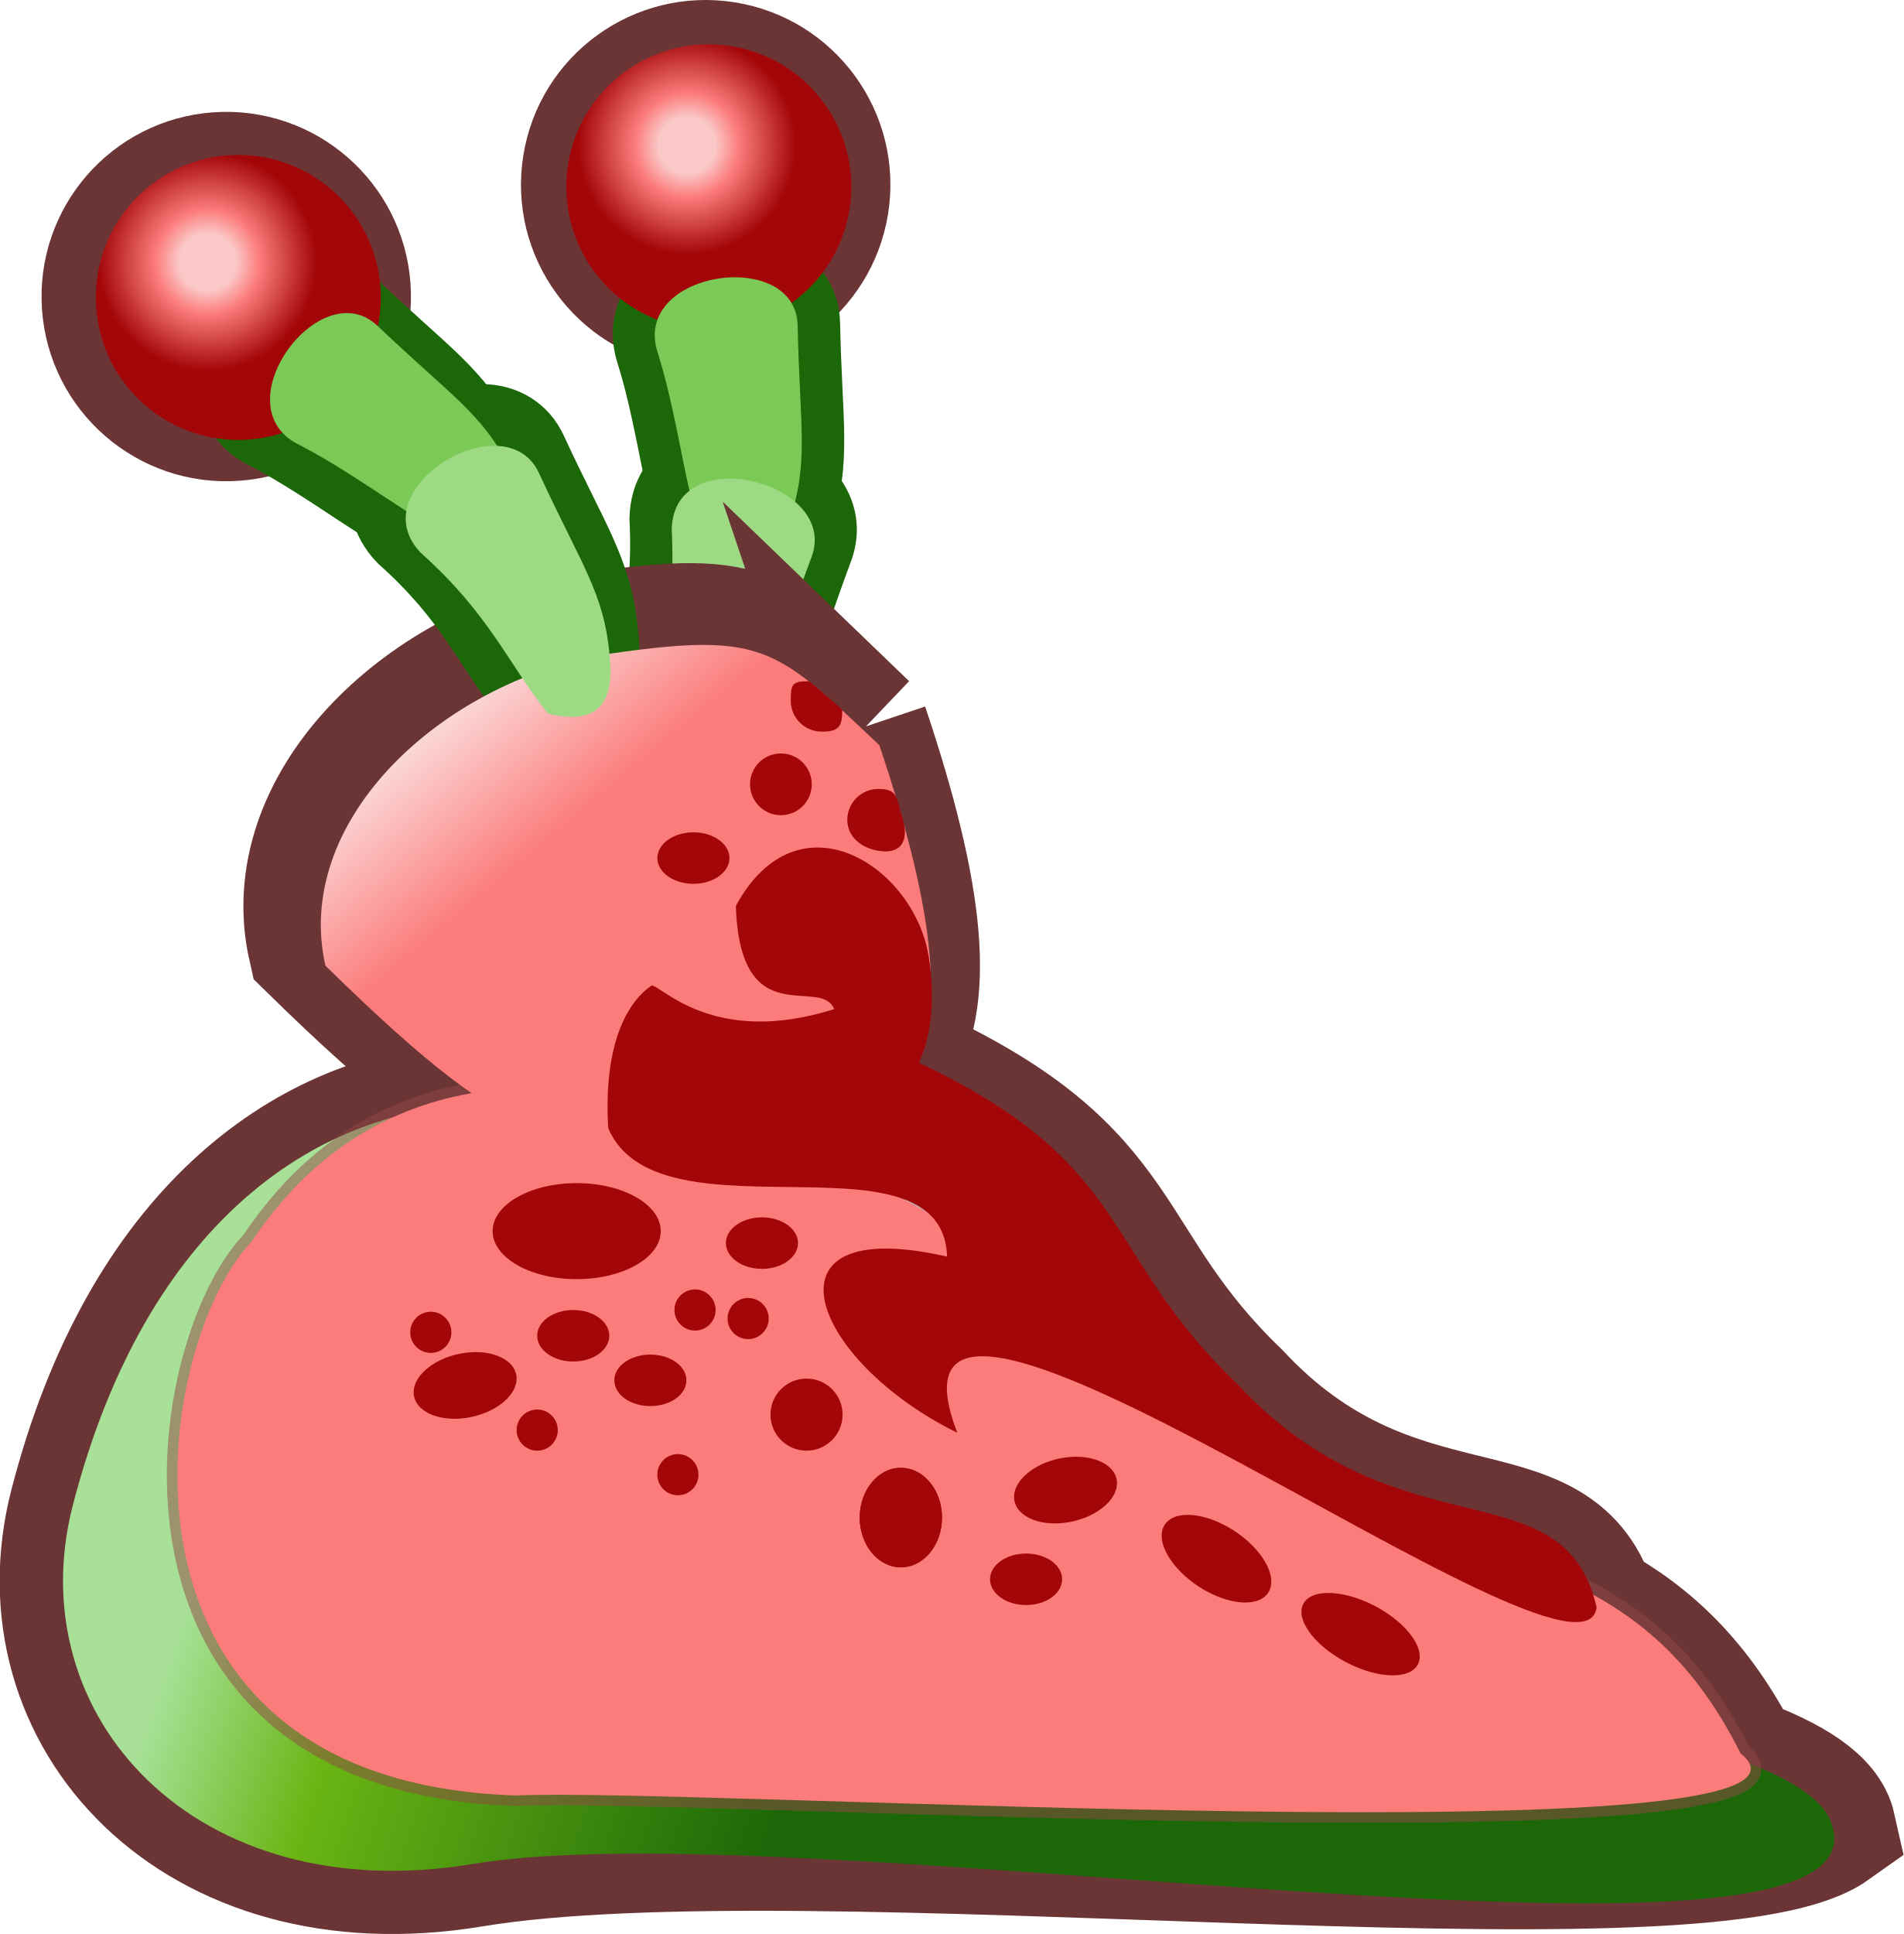
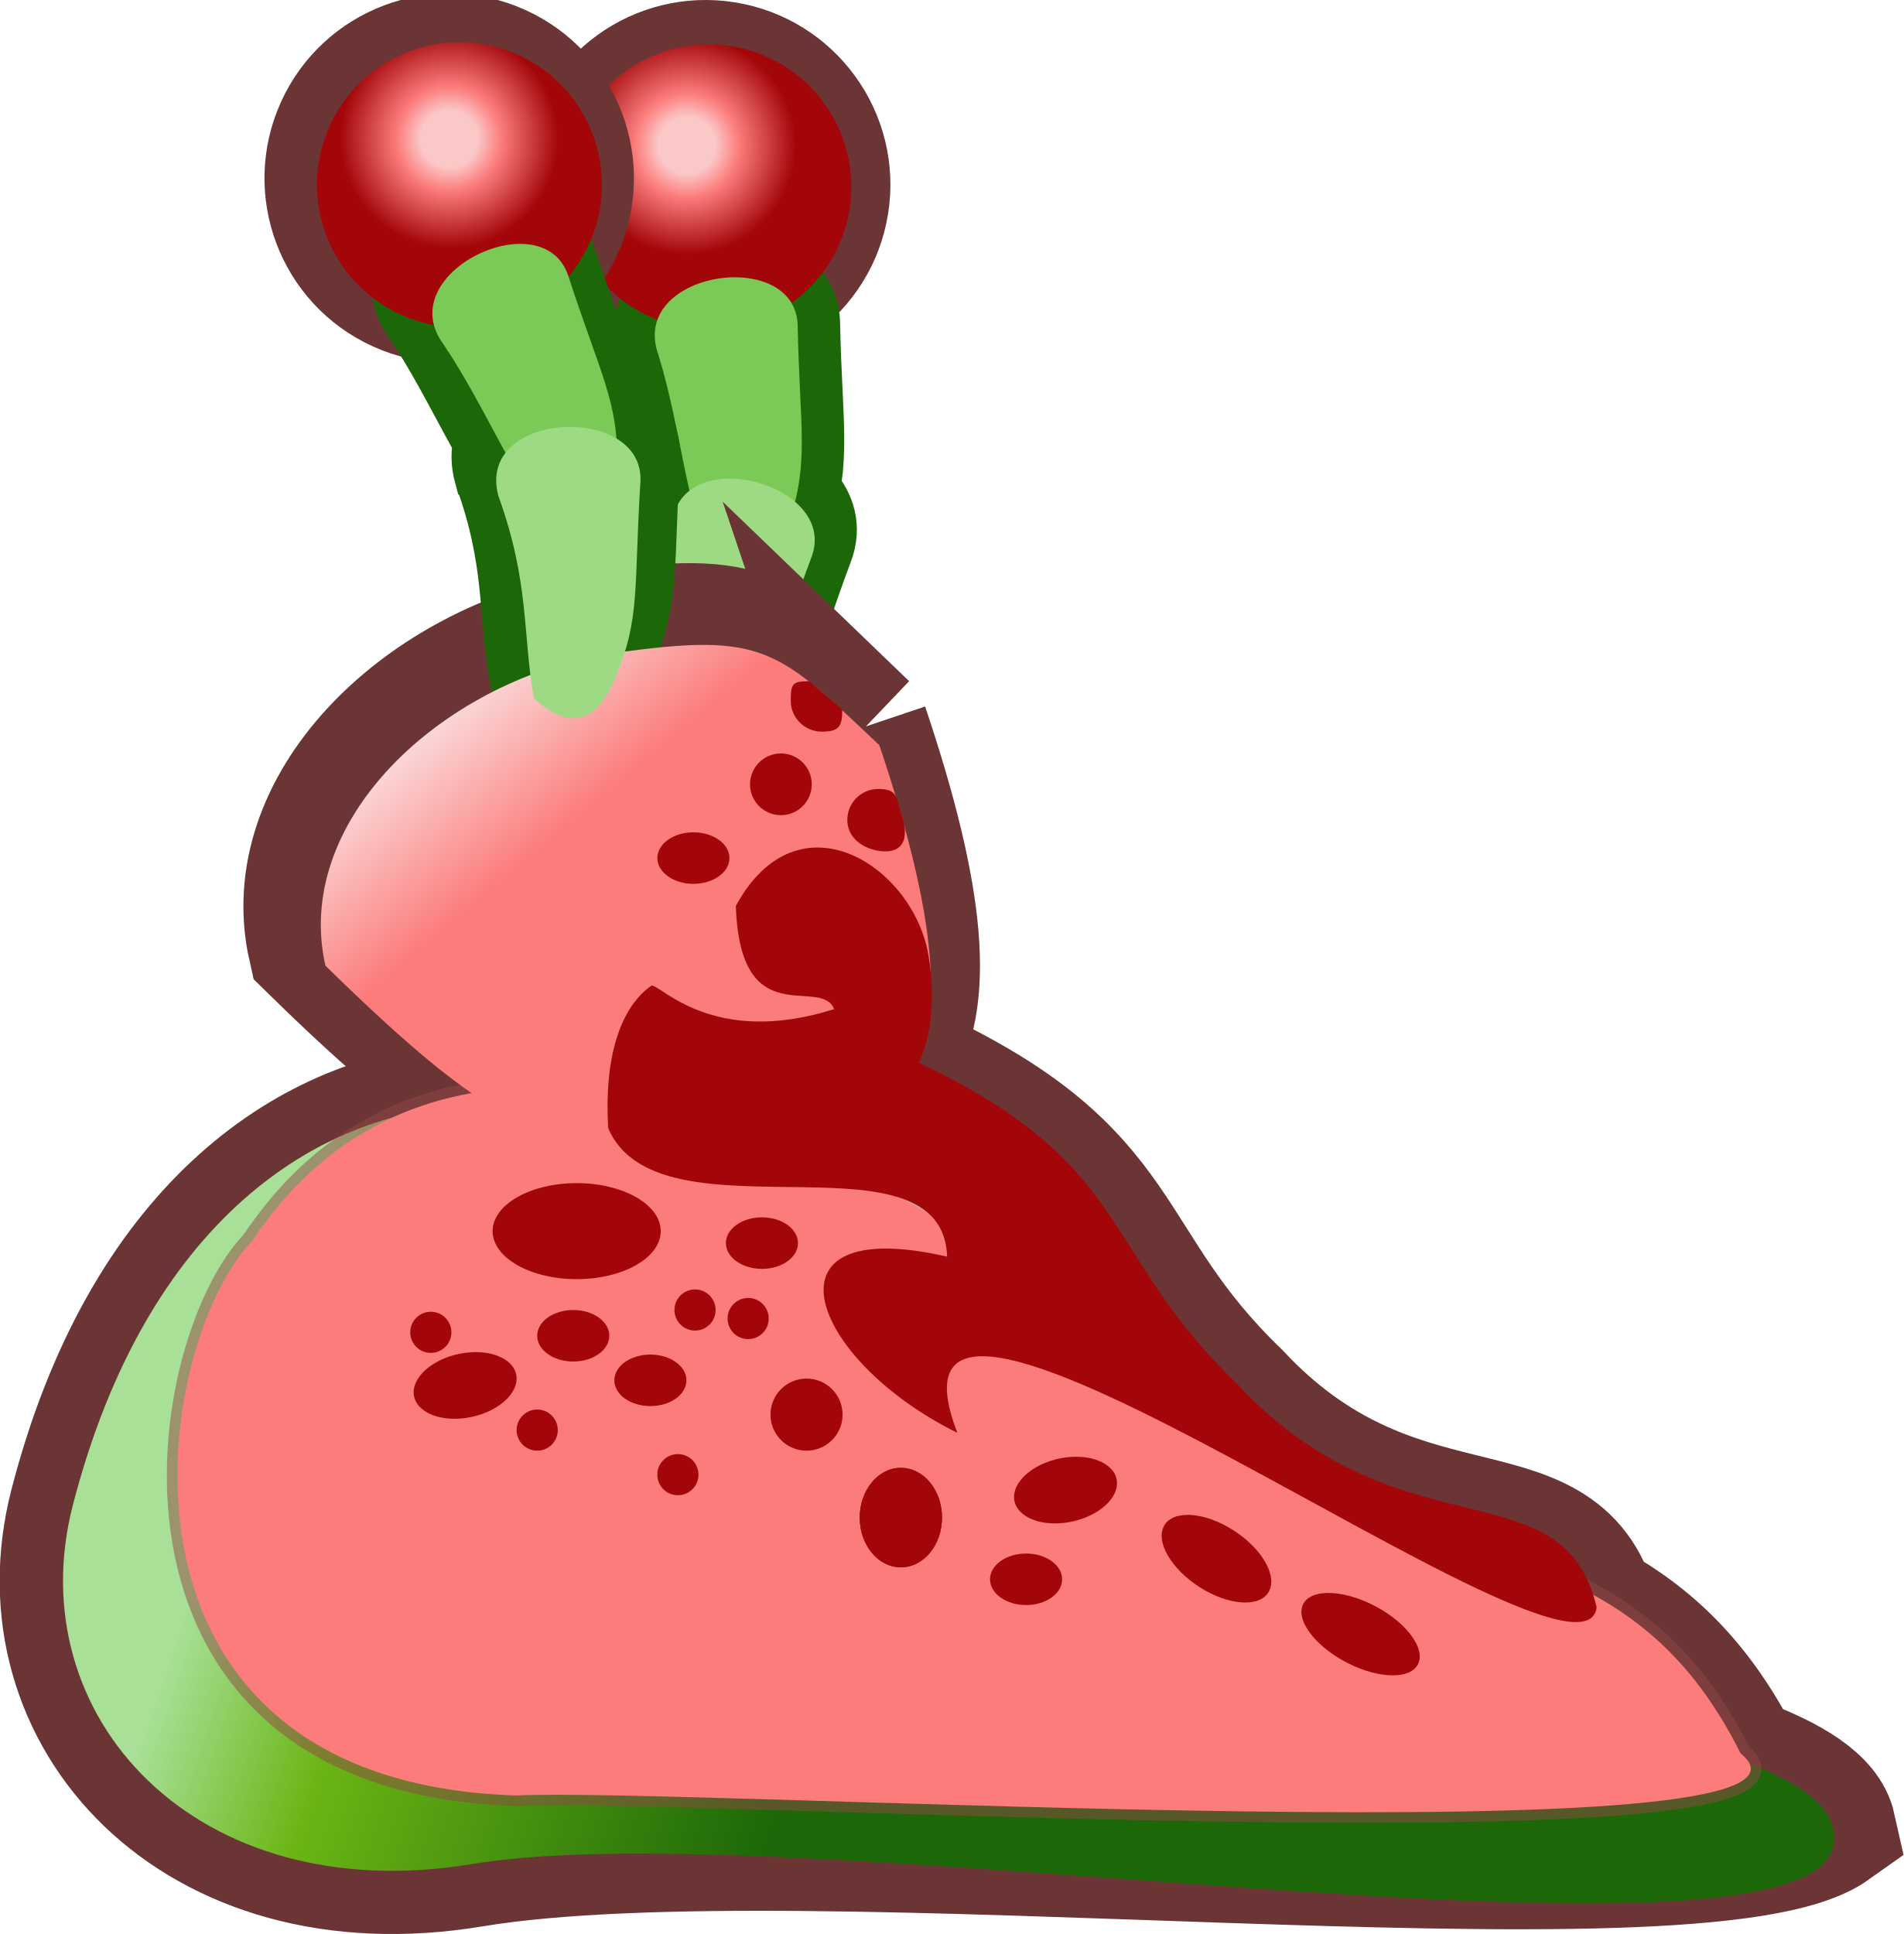
<svg xmlns="http://www.w3.org/2000/svg" xmlns:xlink="http://www.w3.org/1999/xlink" width="90.216" height="91.662" viewBox="0 0 23.87 24.252" version="1.1" id="svg1">
  <defs id="defs1">
    <radialGradient xlink:href="#linearGradient45" id="radialGradient56" gradientUnits="userSpaceOnUse" gradientTransform="matrix(0.9128759,0,0,0.9128759,149.1639,91.15393)" cx="15.981" cy="15.078" fx="15.981" fy="15.078" r="2.222" />
    <linearGradient id="linearGradient45">
      <stop style="stop-color:#fbc8c8;stop-opacity:1;" offset="0.175" id="stop45" />
      <stop style="stop-color:#fb7c7b;stop-opacity:1;" offset="0.323" id="stop47" />
      <stop style="stop-color:#a30609;stop-opacity:1;" offset="0.674" id="stop46" />
    </linearGradient>
    <linearGradient xlink:href="#linearGradient4" id="linearGradient5-3" x1="55.841" y1="34.065" x2="68.639" y2="38.367" gradientUnits="userSpaceOnUse" gradientTransform="translate(83.64018,111.9107)" />
    <linearGradient id="linearGradient4">
      <stop style="stop-color:#a7e096;stop-opacity:1;" offset="0" id="stop4" />
      <stop style="stop-color:#6ab514;stop-opacity:1;" offset="0.166" id="stop5-3" />
      <stop style="stop-color:#1c6708;stop-opacity:1;" offset="0.584" id="stop6-0" />
    </linearGradient>
-     <radialGradient xlink:href="#linearGradient45" id="radialGradient54" gradientUnits="userSpaceOnUse" gradientTransform="matrix(0.9128759,0,0,0.9128759,114.9686,126.6263)" cx="15.981" cy="15.078" fx="15.981" fy="15.078" r="2.222" />
+     <radialGradient xlink:href="#linearGradient45" id="radialGradient54" gradientUnits="userSpaceOnUse" gradientTransform="matrix(0.9128759,0,0,0.9128759,168.2841,45.42196)" cx="15.981" cy="15.078" fx="15.981" fy="15.078" r="2.222" />
    <linearGradient xlink:href="#linearGradient53" id="linearGradient54" x1="73.313" y1="15.173" x2="74.413" y2="17.058" gradientUnits="userSpaceOnUse" gradientTransform="translate(-3.363375,0.1472175)" />
    <linearGradient id="linearGradient53">
      <stop style="stop-color:#fbdddd;stop-opacity:1;" offset="0" id="stop53" />
      <stop style="stop-color:#fb7c7b;stop-opacity:1;" offset="1" id="stop54" />
    </linearGradient>
  </defs>
  <g id="layer1" transform="translate(-136.525,-127.6287)">
    <circle style="fill:none;stroke:#6c3535;stroke-width:1.058;stroke-linecap:square;stroke-miterlimit:80;stroke-dasharray:none;stroke-dashoffset:2.1;stroke-opacity:1;paint-order:markers fill stroke" id="circle55" cx="164.063" cy="105.368" r="1.787" transform="rotate(9.082225)" />
    <path id="path54" style="fill:none;fill-opacity:1;stroke:#1c6708;stroke-width:1.058;stroke-linecap:square;stroke-miterlimit:80;stroke-dasharray:none;stroke-dashoffset:2.1;stroke-opacity:1;paint-order:markers fill stroke" d="m 144.785,132.061 c -0.386,-1.054 1.722,-1.369 1.745,-0.372 0.026,1.286 0.145,1.696 -0.1,2.442 -0.204,0.667 -0.558,0.709 -1.004,0.37 -0.284,-0.483 -0.357,-1.515 -0.641,-2.439 z" />
    <path id="path53" style="fill:none;fill-opacity:1;stroke:#1c6708;stroke-width:1.058;stroke-linecap:square;stroke-miterlimit:80;stroke-dasharray:none;stroke-dashoffset:2.1;stroke-opacity:1;paint-order:markers fill stroke" d="m 144.947,134.132 c 0.031,-1.122 2.101,-0.587 1.754,0.348 -0.451,1.205 -0.491,1.63 -0.995,2.232 -0.436,0.545 -0.78,0.453 -1.069,-0.027 0.1,-0.825 0.369,-1.397 0.31,-2.553 z" />
    <circle style="fill:url(#radialGradient56);stroke:none;stroke-width:0.265;stroke-linecap:square;stroke-miterlimit:80;stroke-dasharray:none;stroke-dashoffset:2.1;stroke-opacity:1;paint-order:markers fill stroke" id="circle56" cx="164.106" cy="105.389" r="1.787" transform="rotate(9.082225)" />
    <path id="path42" style="fill:#7bc956;fill-opacity:1;stroke:none;stroke-width:0.529;stroke-linecap:square;stroke-miterlimit:80;stroke-dasharray:none;stroke-dashoffset:2.1;stroke-opacity:1;paint-order:markers fill stroke" d="m 144.782,132.082 c -0.386,-1.054 1.722,-1.369 1.745,-0.372 0.026,1.286 0.145,1.696 -0.1,2.442 -0.204,0.667 -0.558,0.709 -1.004,0.37 -0.284,-0.483 -0.357,-1.515 -0.641,-2.439 z" />
    <path id="path43" style="fill:#9eda83;fill-opacity:1;stroke:none;stroke-width:0.529;stroke-linecap:square;stroke-miterlimit:80;stroke-dasharray:none;stroke-dashoffset:2.1;stroke-opacity:1;paint-order:markers fill stroke" d="m 144.948,134.262 c 0.031,-1.122 2.101,-0.587 1.754,0.348 -0.451,1.205 -0.491,1.63 -0.995,2.232 -0.436,0.545 -0.78,0.453 -1.069,-0.027 0.1,-0.825 0.369,-1.397 0.31,-2.553 z" />
    <path id="path22" style="fill:none;stroke:#6c3535;stroke-width:1.587;stroke-linecap:square;stroke-miterlimit:80;stroke-dasharray:none;stroke-dashoffset:2.1;stroke-opacity:1;paint-order:markers fill stroke" d="m 147.373,136.741 c 1.46,4.34 0.413,5.149 -2.793,4.796 -1.398,-0.054 -1.492,0.578 -4.152,-2.031 -0.4,-1.764 1.343,-3.47 3.391,-3.887 2.104,-0.314 2.222,-0.137 3.555,1.123 z" />
    <path id="path14" style="fill:none;fill-opacity:1;stroke:#6c3535;stroke-width:1.587;stroke-linecap:square;stroke-miterlimit:80;stroke-dasharray:none;stroke-dashoffset:2.1;stroke-opacity:1" d="m 147.997,141.062 c -1.361,0.021 -2.282,0.044 -3.94,0.377 l -1.823,0.068 c -1.862,0.15 -3.907,1.551 -4.797,4.998 -0.68,2.635 1.531,5.075 5.012,4.497 4.215,-0.7 15.423,0.71 17.056,-0.454 -0.074,-0.333 -0.513,-0.608 -1.183,-0.855 -0.499,-0.973 -1.1,-1.536 -1.821,-1.934 -0.499,-1.571 -2.487,-0.528 -4.46,-2.643 -1.748,-1.682 -1.279,-2.762 -4.045,-4.055 z" />
    <path id="path2-4" style="fill:url(#linearGradient5-3);fill-opacity:1;stroke:none;stroke-width:1.058;stroke-linecap:square;stroke-miterlimit:80;stroke-dasharray:none;stroke-dashoffset:2.1;stroke-opacity:1" d="m 159.506,150.549 c 0.585,2.217 -12.842,-0.246 -17.057,0.454 -3.48,0.578 -5.691,-1.862 -5.011,-4.498 1.835,-7.112 8.595,-5.528 8.496,-2.175 -0.127,4.305 13.132,4.231 13.572,6.218 z" />
    <path id="path9-8" style="fill:#fb7c7b;fill-opacity:1;stroke:#904747;stroke-width:0.265;stroke-linecap:square;stroke-miterlimit:80;stroke-dasharray:none;stroke-dashoffset:2.1;stroke-opacity:0.507;paint-order:stroke markers fill" d="m 158.35,149.615 c 1.649,1.345 -13.102,0.422 -15.353,0.529 -5.387,-0.172 -4.584,-5.622 -3.313,-6.951 3.481,-5.211 11.753,1.653 12.627,2.909 2.87,1.165 4.781,1.004 6.039,3.513 z" />
    <path id="path10-8" style="fill:#a30609;fill-opacity:1;stroke:none;stroke-width:1.058;stroke-linecap:square;stroke-miterlimit:80;stroke-dasharray:none;stroke-dashoffset:2.1;stroke-opacity:1" d="m 156.545,147.785 c -0.167,1.389 -9.342,-5.629 -8.016,-2.189 -1.854,-0.916 -2.537,-2.762 -0.128,-2.209 -0.065,-1.797 -4.279,0.154 -4.343,-2.077 1.658,-0.333 2.578,-0.357 3.939,-0.378 2.766,1.292 2.296,2.373 4.045,4.055 2.034,2.181 4.086,1.004 4.503,2.797 z" />
    <ellipse style="fill:#a30609;fill-opacity:1;stroke:none;stroke-width:1.058;stroke-linecap:square;stroke-miterlimit:80;stroke-dasharray:none;stroke-dashoffset:2.1;stroke-opacity:1" id="path11" cx="143.756" cy="143.067" rx="1.054" ry="0.602" />
    <ellipse style="fill:#a30609;fill-opacity:1;stroke:none;stroke-width:1.063;stroke-linecap:square;stroke-miterlimit:80;stroke-dasharray:none;stroke-dashoffset:2.1;stroke-opacity:1" id="path12-1" cx="151.212" cy="166.299" rx="0.651" ry="0.409" transform="matrix(0.9912279,-0.1321637,0,1,0,0)" />
    <circle style="fill:#a30609;fill-opacity:1;stroke:none;stroke-width:1.058;stroke-linecap:square;stroke-miterlimit:80;stroke-dasharray:none;stroke-dashoffset:2.1;stroke-opacity:1" id="path13-2" cx="146.638" cy="145.368" r="0.452" />
    <ellipse style="fill:#a30609;fill-opacity:1;stroke:none;stroke-width:0.754;stroke-linecap:square;stroke-miterlimit:80;stroke-dasharray:none;stroke-dashoffset:2.1;stroke-opacity:1" id="ellipse13" cx="147.821" cy="146.659" rx="0.516" ry="0.624" />
    <ellipse style="fill:#a30609;fill-opacity:1;stroke:none;stroke-width:0.894;stroke-linecap:square;stroke-miterlimit:80;stroke-dasharray:none;stroke-dashoffset:2.1;stroke-opacity:1" id="circle13" cx="146.079" cy="143.217" rx="0.452" ry="0.323" />
    <ellipse style="fill:#a30609;fill-opacity:1;stroke:none;stroke-width:0.754;stroke-linecap:square;stroke-miterlimit:80;stroke-dasharray:none;stroke-dashoffset:2.1;stroke-opacity:1" id="ellipse14" cx="147.821" cy="146.659" rx="0.516" ry="0.624" />
    <ellipse style="fill:#a30609;fill-opacity:1;stroke:none;stroke-width:0.77;stroke-linecap:square;stroke-miterlimit:80;stroke-dasharray:none;stroke-dashoffset:2.1;stroke-opacity:1" id="ellipse15" cx="-67.276" cy="182.355" rx="0.44" ry="0.762" transform="matrix(0.1730525,-0.9849126,0.8961681,0.4437147,0,0)" />
    <ellipse style="fill:#a30609;fill-opacity:1;stroke:none;stroke-width:0.849;stroke-linecap:square;stroke-miterlimit:80;stroke-dasharray:none;stroke-dashoffset:2.1;stroke-opacity:1" id="ellipse16" cx="-175.314" cy="54.732" rx="0.624" ry="0.654" transform="matrix(-0.5644702,-0.8254534,0.9980602,0.06225581,0,0)" />
    <ellipse style="fill:#a30609;fill-opacity:1;stroke:none;stroke-width:0.894;stroke-linecap:square;stroke-miterlimit:80;stroke-dasharray:none;stroke-dashoffset:2.1;stroke-opacity:1" id="ellipse17" cx="149.391" cy="147.433" rx="0.452" ry="0.323" />
    <ellipse style="fill:#a30609;fill-opacity:1;stroke:none;stroke-width:0.894;stroke-linecap:square;stroke-miterlimit:80;stroke-dasharray:none;stroke-dashoffset:2.1;stroke-opacity:1" id="ellipse18" cx="143.713" cy="144.379" rx="0.452" ry="0.323" />
    <ellipse style="fill:#a30609;fill-opacity:1;stroke:none;stroke-width:0.894;stroke-linecap:square;stroke-miterlimit:80;stroke-dasharray:none;stroke-dashoffset:2.1;stroke-opacity:1" id="ellipse19" cx="144.68" cy="144.938" rx="0.452" ry="0.323" />
    <circle style="fill:#a30609;fill-opacity:1;stroke:none;stroke-width:0.605;stroke-linecap:square;stroke-miterlimit:80;stroke-dasharray:none;stroke-dashoffset:2.1;stroke-opacity:1" id="ellipse20" cx="145.24" cy="144.056" r="0.258" />
    <circle style="fill:#a30609;fill-opacity:1;stroke:none;stroke-width:0.605;stroke-linecap:square;stroke-miterlimit:80;stroke-dasharray:none;stroke-dashoffset:2.1;stroke-opacity:1" id="circle20" cx="145.906" cy="144.163" r="0.258" />
    <circle style="fill:#a30609;fill-opacity:1;stroke:none;stroke-width:0.605;stroke-linecap:square;stroke-miterlimit:80;stroke-dasharray:none;stroke-dashoffset:2.1;stroke-opacity:1" id="circle21" cx="145.025" cy="146.121" r="0.258" />
    <circle style="fill:#a30609;fill-opacity:1;stroke:none;stroke-width:0.605;stroke-linecap:square;stroke-miterlimit:80;stroke-dasharray:none;stroke-dashoffset:2.1;stroke-opacity:1" id="circle22" cx="143.261" cy="145.562" r="0.258" />
    <circle style="fill:#a30609;fill-opacity:1;stroke:none;stroke-width:0.605;stroke-linecap:square;stroke-miterlimit:80;stroke-dasharray:none;stroke-dashoffset:2.1;stroke-opacity:1" id="circle23" cx="141.927" cy="144.336" r="0.258" />
    <ellipse style="fill:#a30609;fill-opacity:1;stroke:none;stroke-width:1.063;stroke-linecap:square;stroke-miterlimit:80;stroke-dasharray:none;stroke-dashoffset:2.1;stroke-opacity:1" id="ellipse23" cx="143.617" cy="163.983" rx="0.651" ry="0.409" transform="matrix(0.9912279,-0.1321637,0,1,0,0)" />
-     <circle style="fill:none;stroke:#6c3535;stroke-width:1.058;stroke-linecap:square;stroke-miterlimit:80;stroke-dasharray:none;stroke-dashoffset:2.1;stroke-opacity:1;paint-order:markers fill stroke" id="path45" cx="129.761" cy="140.84" r="1.787" transform="rotate(-4.040339)" />
-     <path id="path51" style="fill:none;fill-opacity:1;stroke:#1c6708;stroke-width:1.058;stroke-linecap:square;stroke-miterlimit:80;stroke-dasharray:none;stroke-dashoffset:2.1;stroke-opacity:1;paint-order:markers fill stroke" d="m 139.913,133.005 c -1.02,-0.468 0.24,-2.187 0.964,-1.501 0.932,0.887 1.307,1.091 1.664,1.79 0.331,0.614 0.111,0.896 -0.444,0.973 -0.543,-0.138 -1.327,-0.813 -2.184,-1.262 z" />
-     <circle style="fill:url(#radialGradient54);stroke:none;stroke-width:0.265;stroke-linecap:square;stroke-miterlimit:80;stroke-dasharray:none;stroke-dashoffset:2.1;stroke-opacity:1;paint-order:markers fill stroke" id="circle54" cx="129.911" cy="140.862" r="1.787" transform="rotate(-4.040339)" />
-     <path id="path52" style="fill:none;fill-opacity:1;stroke:#1c6708;stroke-width:1.058;stroke-linecap:square;stroke-miterlimit:80;stroke-dasharray:none;stroke-dashoffset:2.1;stroke-opacity:1;paint-order:markers fill stroke" d="m 141.633,134.315 c -0.775,-0.811 1.062,-1.906 1.482,-1.001 0.539,1.168 0.812,1.496 0.885,2.278 0.08,0.693 -0.227,0.873 -0.772,0.74 -0.516,-0.652 -0.732,-1.245 -1.595,-2.017 z" />
-     <path id="path39" style="fill:#7bc956;fill-opacity:1;stroke:none;stroke-width:0.529;stroke-linecap:square;stroke-miterlimit:80;stroke-dasharray:none;stroke-dashoffset:2.1;stroke-opacity:1;paint-order:markers fill stroke" d="m 140.294,133.215 c -1.02,-0.468 0.24,-2.187 0.964,-1.501 0.932,0.887 1.307,1.091 1.664,1.79 0.331,0.614 0.111,0.896 -0.444,0.973 -0.543,-0.138 -1.327,-0.813 -2.184,-1.262 z" />
+     <circle style="fill:none;stroke:#6c3535;stroke-width:1.058;stroke-linecap:square;stroke-miterlimit:80;stroke-dasharray:none;stroke-dashoffset:2.1;stroke-opacity:1;paint-order:markers fill stroke" id="path45" cx="183.076" cy="59.636" r="1.787" transform="rotate(24.36951)" />
+     <path id="path51" style="fill:none;fill-opacity:1;stroke:#1c6708;stroke-width:1.058;stroke-linecap:square;stroke-miterlimit:80;stroke-dasharray:none;stroke-dashoffset:2.1;stroke-opacity:1;paint-order:markers fill stroke" d="m 141.854,131.584 c -0.675,-0.897 1.251,-1.81 1.562,-0.861 0.398,1.224 0.631,1.581 0.612,2.366 -0.001,0.698 -0.328,0.841 -0.854,0.645 -0.412,-0.38 -0.781,-1.347 -1.32,-2.149 z" />
+     <circle style="fill:url(#radialGradient54);stroke:none;stroke-width:0.265;stroke-linecap:square;stroke-miterlimit:80;stroke-dasharray:none;stroke-dashoffset:2.1;stroke-opacity:1;paint-order:markers fill stroke" id="circle54" cx="183.227" cy="59.658" r="1.787" transform="rotate(24.36951)" />
+     <path id="path52" style="fill:none;fill-opacity:1;stroke:#1c6708;stroke-width:1.058;stroke-linecap:square;stroke-miterlimit:80;stroke-dasharray:none;stroke-dashoffset:2.1;stroke-opacity:1;paint-order:markers fill stroke" d="m 142.744,133.554 c -0.296,-1.082 1.841,-1.171 1.78,-0.175 -0.082,1.284 0.002,1.702 -0.305,2.425 -0.259,0.648 -0.615,0.66 -1.031,0.284 -0.144,-0.819 -0.051,-1.444 -0.443,-2.533 z" />
+     <path id="path39" style="fill:#7bc956;fill-opacity:1;stroke:none;stroke-width:0.529;stroke-linecap:square;stroke-miterlimit:80;stroke-dasharray:none;stroke-dashoffset:2.1;stroke-opacity:1;paint-order:markers fill stroke" d="m 142.089,131.95 c -0.675,-0.897 1.251,-1.81 1.562,-0.861 0.398,1.224 0.631,1.581 0.612,2.366 -10e-4,0.698 -0.328,0.841 -0.854,0.645 -0.412,-0.38 -0.781,-1.347 -1.32,-2.149 z" />
    <g id="g24" transform="rotate(-9.665178,824.8214,-347.375)">
      <path id="path23" style="opacity:1;fill:url(#linearGradient54);stroke-width:1.058;stroke-linecap:square;stroke-miterlimit:80;stroke-dashoffset:2.1" d="m 75.847,16.391 c 0.71,4.524 -0.458,5.146 -3.559,4.259 -1.369,-0.288 -1.568,0.32 -3.752,-2.699 -0.099,-1.806 1.906,-3.195 3.995,-3.263 2.127,0.044 2.213,0.238 3.316,1.703 z" />
      <path id="ellipse24" style="opacity:1;fill:#a30609;stroke-width:1.058;stroke-linecap:square;stroke-miterlimit:80;stroke-dashoffset:2.1" d="m 76.012,19.092 c 0,0.53 -0.141,1.404 -0.831,1.723 -0.585,0.323 -1.956,0.264 -3.492,-0.257 0.106,-0.967 0.448,-1.494 0.836,-1.675 0.115,0.004 0.626,0.895 2.208,0.676 -0.096,-0.447 -1.218,0.125 -0.998,-1.483 1.009,-1.285 2.277,-0.125 2.277,1.015 z" />
      <ellipse style="opacity:1;fill:#a30609;fill-opacity:1;stroke:none;stroke-width:0.894;stroke-linecap:square;stroke-miterlimit:80;stroke-dasharray:none;stroke-dashoffset:2.1;stroke-opacity:1" id="ellipse25" cx="75.191" cy="4.84" rx="0.452" ry="0.323" transform="rotate(9.665178)" />
      <ellipse style="opacity:1;fill:#a30609;fill-opacity:1;stroke:none;stroke-width:0.514;stroke-linecap:square;stroke-miterlimit:80;stroke-dasharray:none;stroke-dashoffset:2.1;stroke-opacity:1" id="ellipse26" cx="76.288" cy="3.915" rx="0.387" ry="0.387" transform="rotate(9.665178)" />
      <path id="ellipse27" style="opacity:1;fill:#a30609;stroke-width:0.514;stroke-linecap:square;stroke-miterlimit:80;stroke-dashoffset:2.1" d="m 75.969,17.259 c 0.078,0.433 -0.123,0.518 -0.358,0.435 -0.202,-0.071 -0.353,-0.236 -0.317,-0.447 0.036,-0.211 0.236,-0.353 0.447,-0.317 0.209,0.036 0.213,0.108 0.228,0.328 z" />
      <path id="ellipse28" style="opacity:1;fill:#a30609;stroke-width:0.514;stroke-linecap:square;stroke-miterlimit:80;stroke-dashoffset:2.1" d="m 75.463,15.876 c -0.036,0.211 -0.089,0.262 -0.3,0.226 -0.211,-0.036 -0.353,-0.236 -0.317,-0.447 0.036,-0.211 0.06,-0.238 0.271,-0.202 0.109,0.138 0.264,0.307 0.346,0.423 z" />
    </g>
-     <path id="path38" style="fill:#9eda83;fill-opacity:1;stroke:none;stroke-width:0.529;stroke-linecap:square;stroke-miterlimit:80;stroke-dasharray:none;stroke-dashoffset:2.1;stroke-opacity:1;paint-order:markers fill stroke" d="m 141.801,134.561 c -0.775,-0.811 1.062,-1.906 1.482,-1.001 0.539,1.168 0.812,1.496 0.885,2.278 0.08,0.693 -0.227,0.873 -0.772,0.74 -0.516,-0.652 -0.732,-1.245 -1.595,-2.017 z" />
+     <path id="path38" style="fill:#9eda83;fill-opacity:1;stroke:none;stroke-width:0.529;stroke-linecap:square;stroke-miterlimit:80;stroke-dasharray:none;stroke-dashoffset:2.1;stroke-opacity:1;paint-order:markers fill stroke" d="m 142.775,133.851 c -0.296,-1.082 1.841,-1.171 1.78,-0.175 -0.082,1.284 0.002,1.702 -0.305,2.425 -0.259,0.648 -0.615,0.66 -1.031,0.284 -0.144,-0.818 -0.051,-1.444 -0.443,-2.533 z" />
  </g>
</svg>
